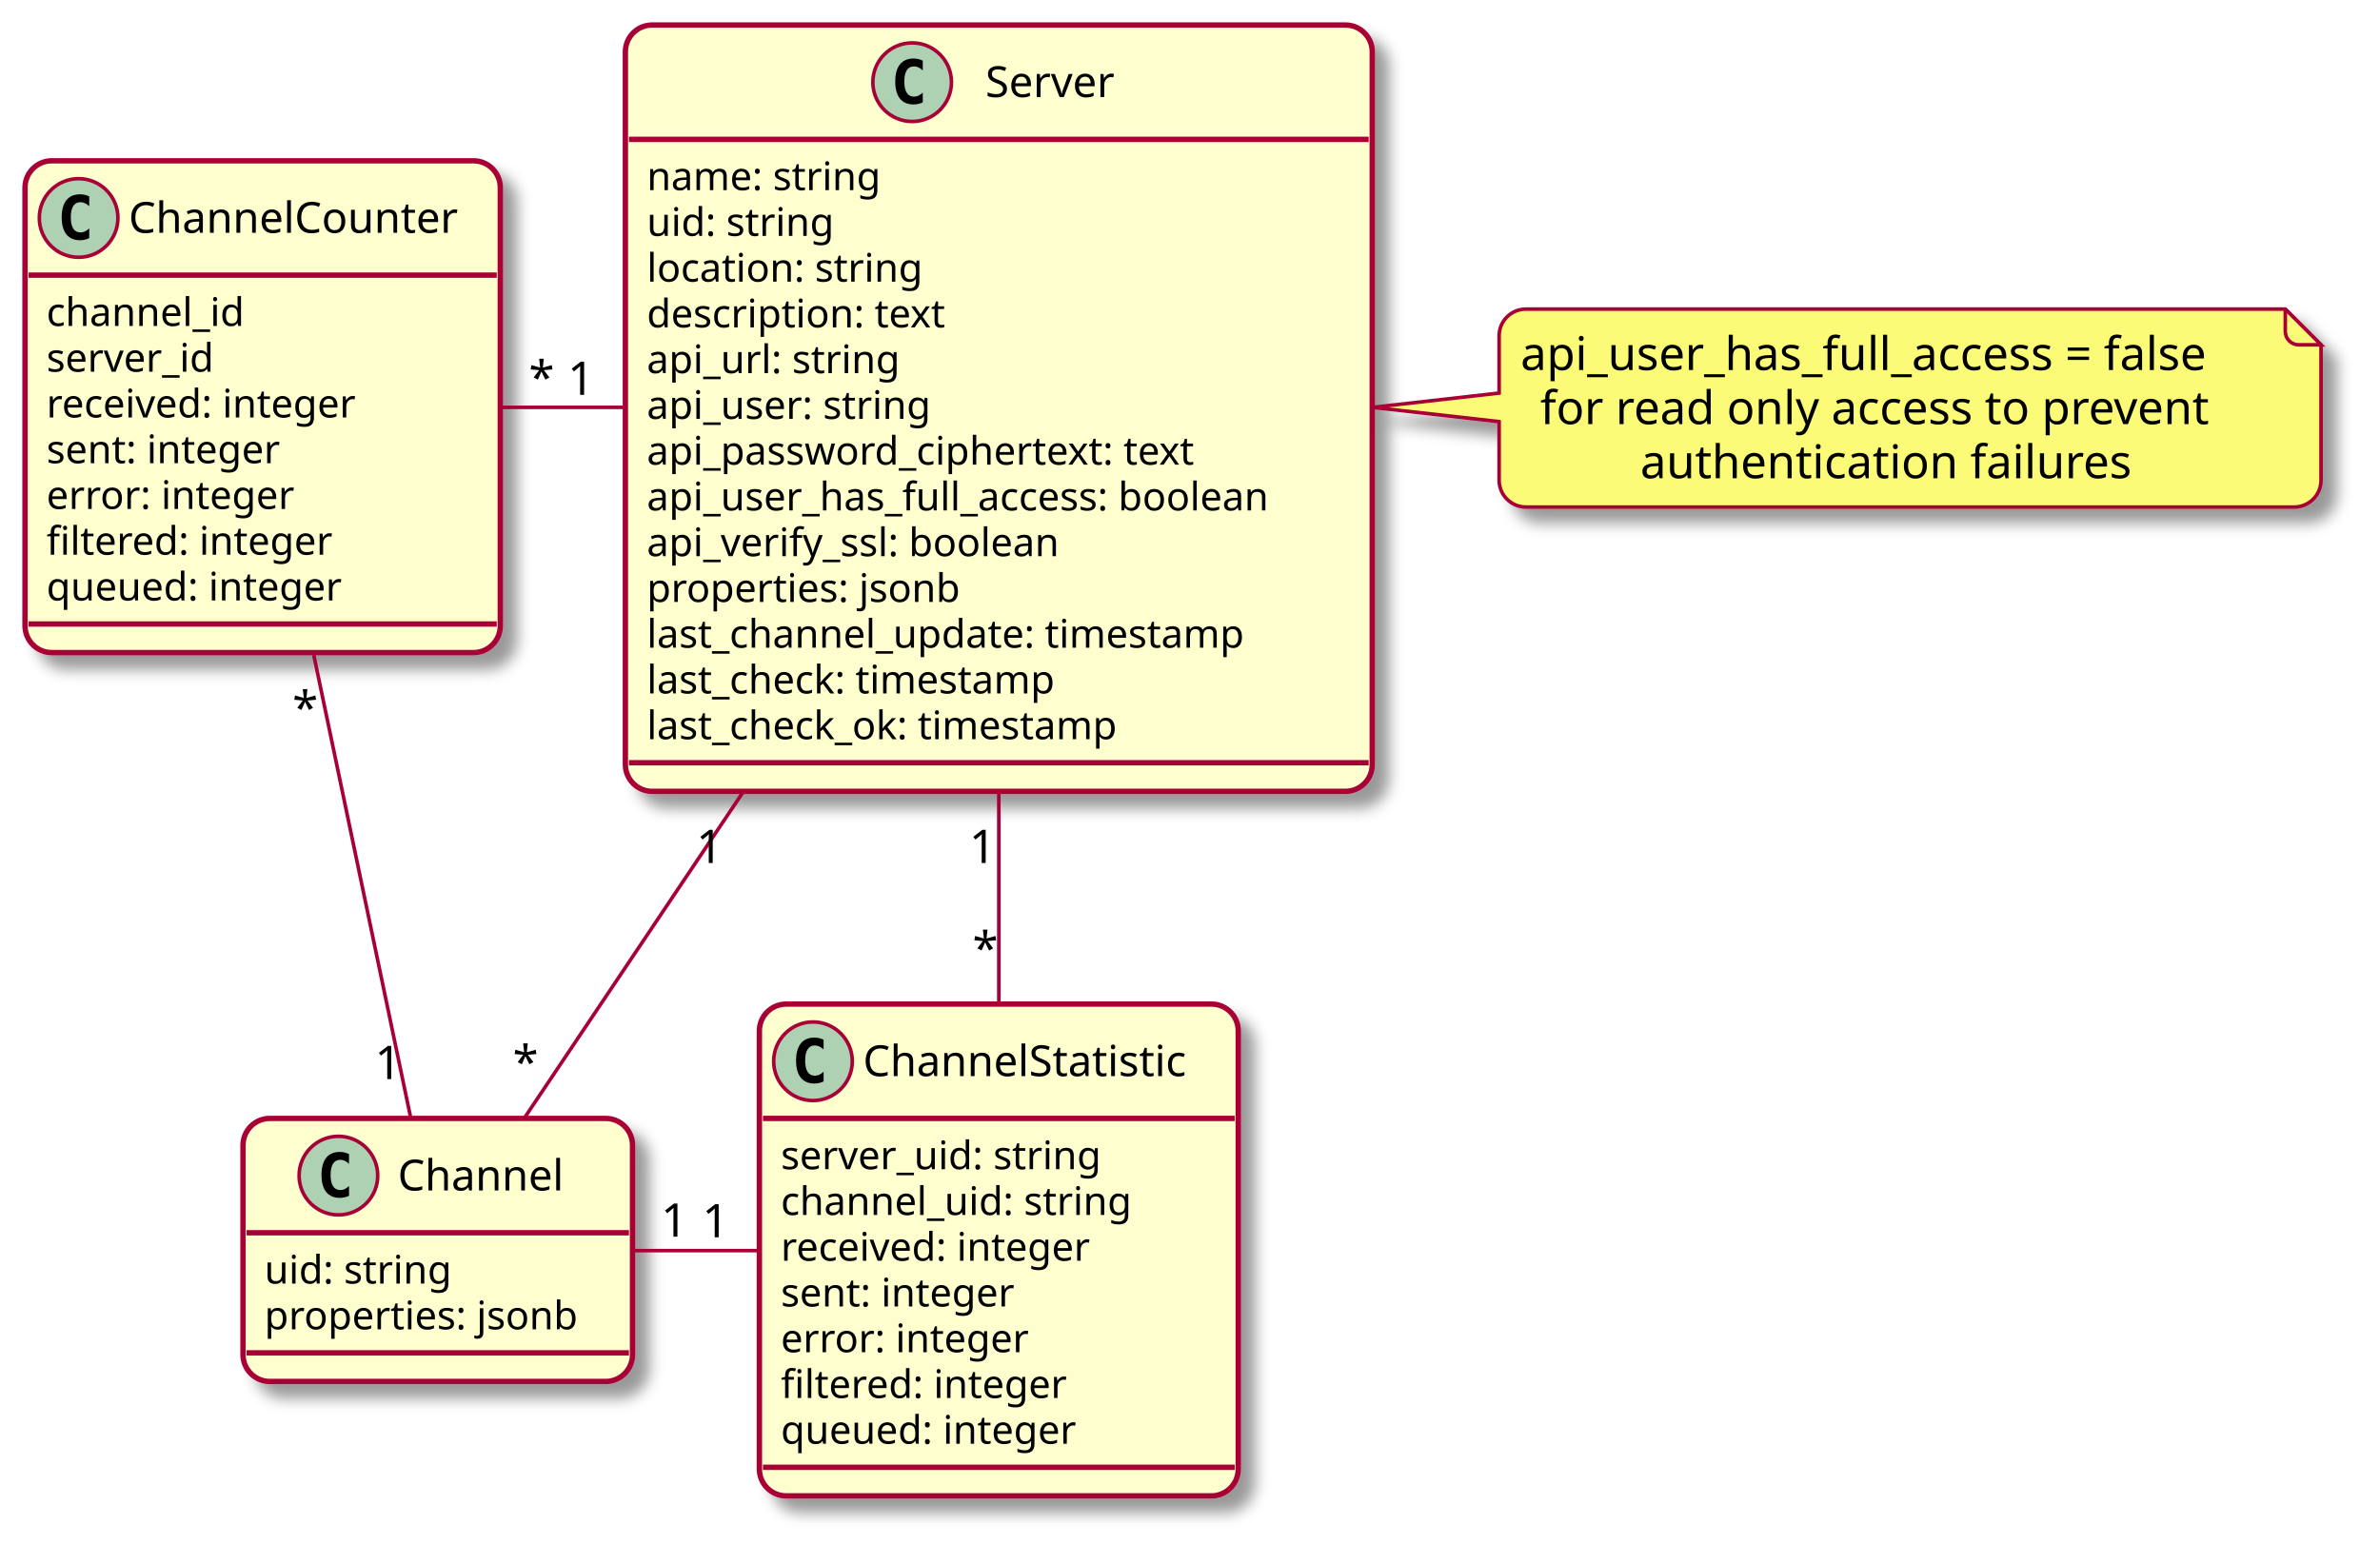
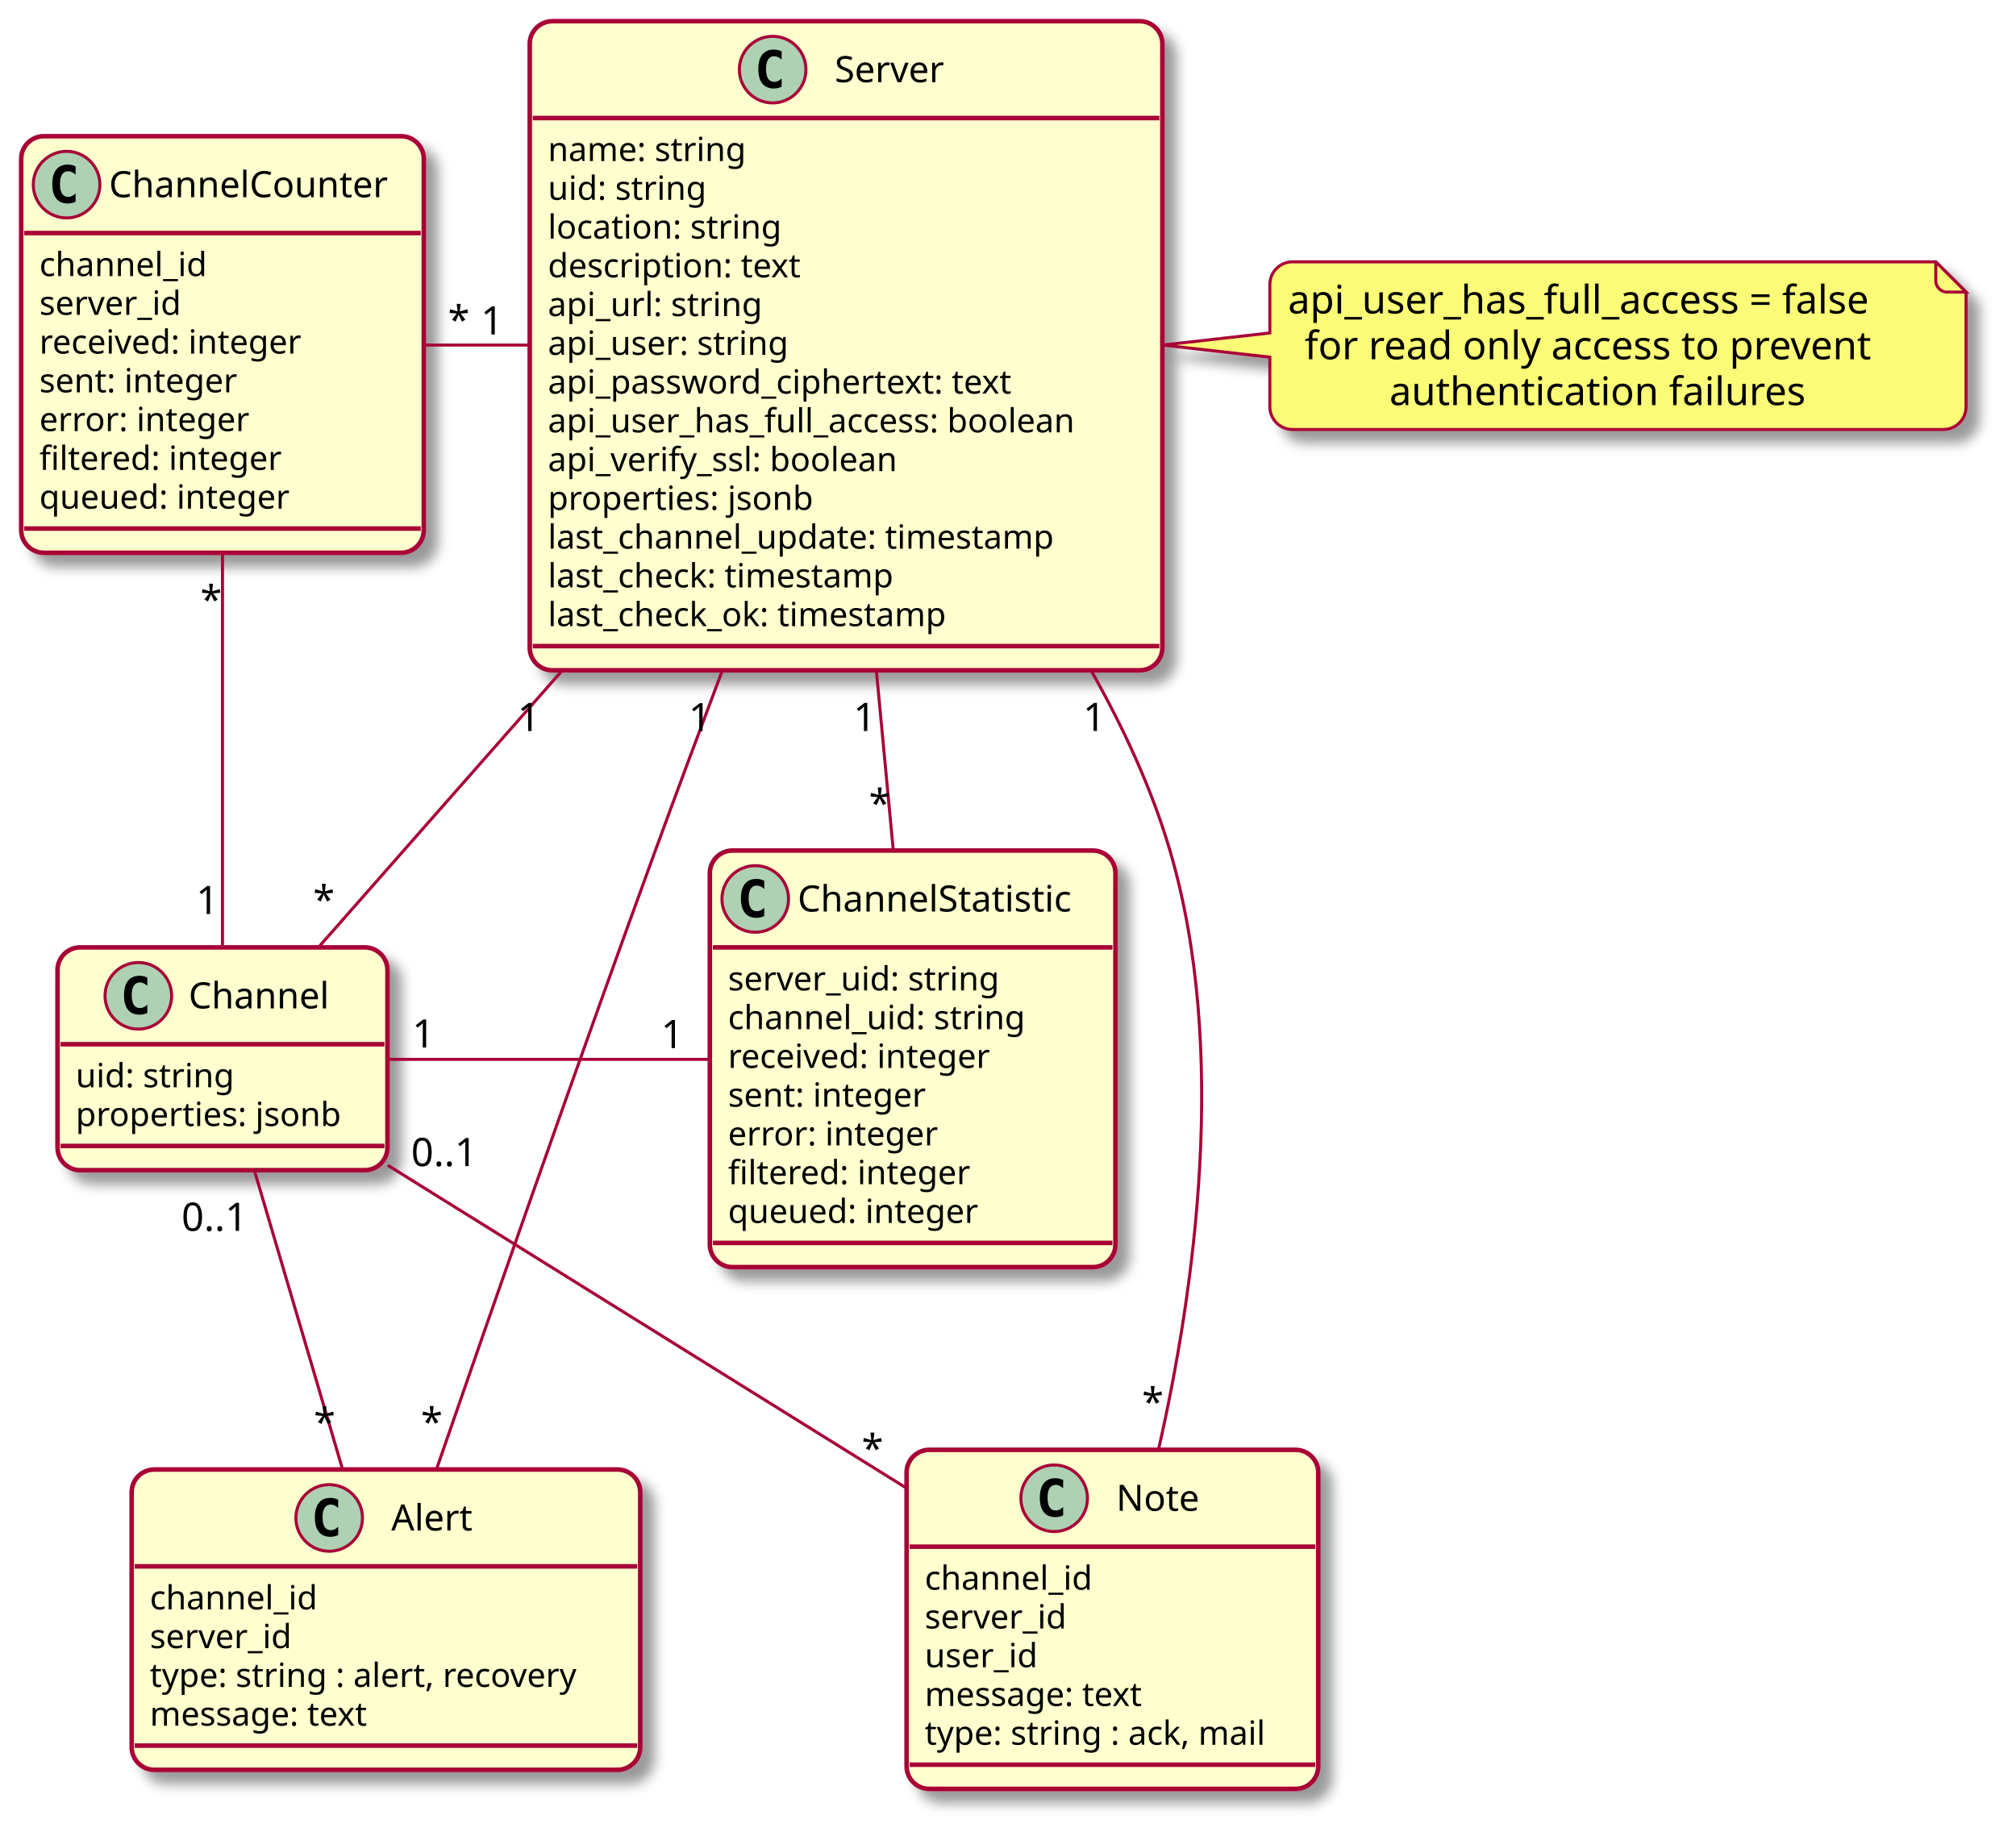
- <svg xmlns="http://www.w3.org/2000/svg" contentScriptType="application/ecmascript" contentStyleType="text/css" height="432px" preserveAspectRatio="none" style="width:666px;height:432px;background:#FFFFFF;" version="1.1" viewBox="0 0 666 432" width="666px" zoomAndPan="magnify">
+ <svg xmlns="http://www.w3.org/2000/svg" contentScriptType="application/ecmascript" contentStyleType="text/css" height="605px" preserveAspectRatio="none" style="width:666px;height:605px;background:#FFFFFF;" version="1.1" viewBox="0 0 666 605" width="666px" zoomAndPan="magnify">
  <defs>
-     <filter height="300%" id="f1nvx5xmjh4jcz" width="300%" x="-1" y="-1">
+     <filter height="300%" id="f7krjicmjsrvx" width="300%" x="-1" y="-1">
      <feGaussianBlur result="blurOut" stdDeviation="2.0" />
      <feColorMatrix in="blurOut" result="blurOut2" type="matrix" values="0 0 0 0 0 0 0 0 0 0 0 0 0 0 0 0 0 0 .4 0" />
      <feOffset dx="4.0" dy="4.0" in="blurOut2" result="blurOut3" />
      <feBlend in="SourceGraphic" in2="blurOut3" mode="normal" />
    </filter>
  </defs>
  <g>
-     <rect codeLine="5" fill="#FEFECE" filter="url(#f1nvx5xmjh4jcz)" height="214.461" id="Server" rx="7.5" ry="7.5" style="stroke:#A80036;stroke-width:1.5;" width="209" x="175" y="7" />
+     <rect codeLine="5" fill="#FEFECE" filter="url(#f7krjicmjsrvx)" height="214.461" id="Server" rx="7.5" ry="7.5" style="stroke:#A80036;stroke-width:1.5;" width="209" x="175" y="7" />
    <ellipse cx="255.25" cy="23" fill="#ADD1B2" rx="11" ry="11" style="stroke:#A80036;stroke-width:1.0;" />
    <path d="M258.219,28.641 Q257.641,28.938 257,29.078 Q256.359,29.234 255.656,29.234 Q253.156,29.234 251.828,27.594 Q250.516,25.938 250.516,22.812 Q250.516,19.688 251.828,18.031 Q253.156,16.375 255.656,16.375 Q256.359,16.375 257,16.531 Q257.656,16.688 258.219,16.984 L258.219,19.703 Q257.594,19.125 257,18.859 Q256.406,18.578 255.781,18.578 Q254.438,18.578 253.75,19.656 Q253.062,20.719 253.062,22.812 Q253.062,24.906 253.75,25.984 Q254.438,27.047 255.781,27.047 Q256.406,27.047 257,26.781 Q257.594,26.5 258.219,25.922 L258.219,28.641 Z " fill="#000000" />
    <text fill="#000000" font-family="sans-serif" font-size="12" lengthAdjust="spacing" textLength="40" x="275.75" y="27.154">Server</text>
    <line style="stroke:#A80036;stroke-width:1.5;" x1="176" x2="383" y1="39" y2="39" />
    <text fill="#000000" font-family="sans-serif" font-size="11" lengthAdjust="spacing" textLength="72" x="181" y="53.21">name: string</text>
    <text fill="#000000" font-family="sans-serif" font-size="11" lengthAdjust="spacing" textLength="57" x="181" y="66.015">uid: string</text>
    <text fill="#000000" font-family="sans-serif" font-size="11" lengthAdjust="spacing" textLength="84" x="181" y="78.82">location: string</text>
    <text fill="#000000" font-family="sans-serif" font-size="11" lengthAdjust="spacing" textLength="91" x="181" y="91.624">description: text</text>
    <text fill="#000000" font-family="sans-serif" font-size="11" lengthAdjust="spacing" textLength="78" x="181" y="104.429">api_url: string</text>
    <text fill="#000000" font-family="sans-serif" font-size="11" lengthAdjust="spacing" textLength="89" x="181" y="117.234">api_user: string</text>
    <text fill="#000000" font-family="sans-serif" font-size="11" lengthAdjust="spacing" textLength="169" x="181" y="130.039">api_password_ciphertext: text</text>
    <text fill="#000000" font-family="sans-serif" font-size="11" lengthAdjust="spacing" textLength="197" x="181" y="142.843">api_user_has_full_access: boolean</text>
    <text fill="#000000" font-family="sans-serif" font-size="11" lengthAdjust="spacing" textLength="129" x="181" y="155.648">api_verify_ssl: boolean</text>
    <text fill="#000000" font-family="sans-serif" font-size="11" lengthAdjust="spacing" textLength="97" x="181" y="168.453">properties: jsonb</text>
    <text fill="#000000" font-family="sans-serif" font-size="11" lengthAdjust="spacing" textLength="184" x="181" y="181.257">last_channel_update: timestamp</text>
    <text fill="#000000" font-family="sans-serif" font-size="11" lengthAdjust="spacing" textLength="127" x="181" y="194.062">last_check: timestamp</text>
    <text fill="#000000" font-family="sans-serif" font-size="11" lengthAdjust="spacing" textLength="146" x="181" y="206.867">last_check_ok: timestamp</text>
    <line style="stroke:#A80036;stroke-width:1.5;" x1="176" x2="383" y1="213.461" y2="213.461" />
-     <path d="M419.5,94 L419.5,110 L384.09,114 L419.5,118 L419.5,134.398 A7.5,7.5 0 0 0 427,141.898 L642,141.898 A7.5,7.5 0 0 0 649.5,134.398 L649.5,96.5 L639.5,86.5 L427,86.5 A7.5,7.5 0 0 0 419.5,94 " fill="#FBFB77" filter="url(#f1nvx5xmjh4jcz)" style="stroke:#A80036;stroke-width:1.0;" />
+     <path d="M419.5,94 L419.5,110 L384.09,114 L419.5,118 L419.5,134.398 A7.5,7.5 0 0 0 427,141.898 L642,141.898 A7.5,7.5 0 0 0 649.5,134.398 L649.5,96.5 L639.5,86.5 L427,86.5 A7.5,7.5 0 0 0 419.5,94 " fill="#FBFB77" filter="url(#f7krjicmjsrvx)" style="stroke:#A80036;stroke-width:1.0;" />
    <path d="M639.5,86.5 L639.5,92.75 A3.75,3.75 0 0 0 643.25,96.5 L649.5,96.5 L639.5,86.5 " fill="#FBFB77" style="stroke:#A80036;stroke-width:1.0;" />
    <text fill="#000000" font-family="sans-serif" font-size="13" lengthAdjust="spacing" textLength="209" x="425.5" y="103.567">api_user_has_full_access = false</text>
    <text fill="#000000" font-family="sans-serif" font-size="13" lengthAdjust="spacing" textLength="198" x="431" y="118.7">for read only access to prevent</text>
    <text fill="#000000" font-family="sans-serif" font-size="13" lengthAdjust="spacing" textLength="142" x="459" y="133.833">authentication failures</text>
-     <rect codeLine="26" fill="#FEFECE" filter="url(#f1nvx5xmjh4jcz)" height="73.609" id="Channel" rx="7.5" ry="7.5" style="stroke:#A80036;stroke-width:1.5;" width="109" x="68" y="313" />
-     <ellipse cx="94.7" cy="329" fill="#ADD1B2" rx="11" ry="11" style="stroke:#A80036;stroke-width:1.0;" />
-     <path d="M97.669,334.641 Q97.091,334.938 96.45,335.078 Q95.809,335.234 95.106,335.234 Q92.606,335.234 91.278,333.594 Q89.966,331.938 89.966,328.812 Q89.966,325.688 91.278,324.031 Q92.606,322.375 95.106,322.375 Q95.809,322.375 96.45,322.531 Q97.106,322.688 97.669,322.984 L97.669,325.703 Q97.044,325.125 96.45,324.859 Q95.856,324.578 95.231,324.578 Q93.888,324.578 93.2,325.656 Q92.513,326.719 92.513,328.812 Q92.513,330.906 93.2,331.984 Q93.888,333.047 95.231,333.047 Q95.856,333.047 96.45,332.781 Q97.044,332.5 97.669,331.922 L97.669,334.641 Z " fill="#000000" />
-     <text fill="#000000" font-family="sans-serif" font-size="12" lengthAdjust="spacing" textLength="51" x="111.3" y="333.154">Channel</text>
-     <line style="stroke:#A80036;stroke-width:1.5;" x1="69" x2="176" y1="345" y2="345" />
-     <text fill="#000000" font-family="sans-serif" font-size="11" lengthAdjust="spacing" textLength="57" x="74" y="359.21">uid: string</text>
-     <text fill="#000000" font-family="sans-serif" font-size="11" lengthAdjust="spacing" textLength="97" x="74" y="372.015">properties: jsonb</text>
-     <line style="stroke:#A80036;stroke-width:1.5;" x1="69" x2="176" y1="378.609" y2="378.609" />
-     <rect codeLine="31" fill="#FEFECE" filter="url(#f1nvx5xmjh4jcz)" height="137.633" id="ChannelStatistic" rx="7.5" ry="7.5" style="stroke:#A80036;stroke-width:1.5;" width="134" x="212.5" y="281" />
-     <ellipse cx="227.5" cy="297" fill="#ADD1B2" rx="11" ry="11" style="stroke:#A80036;stroke-width:1.0;" />
-     <path d="M230.469,302.641 Q229.891,302.938 229.25,303.078 Q228.609,303.234 227.906,303.234 Q225.406,303.234 224.078,301.594 Q222.766,299.938 222.766,296.812 Q222.766,293.688 224.078,292.031 Q225.406,290.375 227.906,290.375 Q228.609,290.375 229.25,290.531 Q229.906,290.688 230.469,290.984 L230.469,293.703 Q229.844,293.125 229.25,292.859 Q228.656,292.578 228.031,292.578 Q226.688,292.578 226,293.656 Q225.312,294.719 225.312,296.812 Q225.312,298.906 226,299.984 Q226.688,301.047 228.031,301.047 Q228.656,301.047 229.25,300.781 Q229.844,300.5 230.469,299.922 L230.469,302.641 Z " fill="#000000" />
-     <text fill="#000000" font-family="sans-serif" font-size="12" lengthAdjust="spacing" textLength="102" x="241.5" y="301.154">ChannelStatistic</text>
-     <line style="stroke:#A80036;stroke-width:1.5;" x1="213.5" x2="345.5" y1="313" y2="313" />
-     <text fill="#000000" font-family="sans-serif" font-size="11" lengthAdjust="spacing" textLength="100" x="218.5" y="327.21">server_uid: string</text>
-     <text fill="#000000" font-family="sans-serif" font-size="11" lengthAdjust="spacing" textLength="107" x="218.5" y="340.015">channel_uid: string</text>
-     <text fill="#000000" font-family="sans-serif" font-size="11" lengthAdjust="spacing" textLength="95" x="218.5" y="352.82">received: integer</text>
-     <text fill="#000000" font-family="sans-serif" font-size="11" lengthAdjust="spacing" textLength="72" x="218.5" y="365.625">sent: integer</text>
-     <text fill="#000000" font-family="sans-serif" font-size="11" lengthAdjust="spacing" textLength="76" x="218.5" y="378.429">error: integer</text>
-     <text fill="#000000" font-family="sans-serif" font-size="11" lengthAdjust="spacing" textLength="87" x="218.5" y="391.234">filtered: integer</text>
-     <text fill="#000000" font-family="sans-serif" font-size="11" lengthAdjust="spacing" textLength="89" x="218.5" y="404.039">queued: integer</text>
-     <line style="stroke:#A80036;stroke-width:1.5;" x1="213.5" x2="345.5" y1="410.633" y2="410.633" />
-     <rect codeLine="41" fill="#FEFECE" filter="url(#f1nvx5xmjh4jcz)" height="137.633" id="ChannelCounter" rx="7.5" ry="7.5" style="stroke:#A80036;stroke-width:1.5;" width="133" x="7" y="45" />
+     <rect codeLine="26" fill="#FEFECE" filter="url(#f7krjicmjsrvx)" height="73.609" id="Channel" rx="7.5" ry="7.5" style="stroke:#A80036;stroke-width:1.5;" width="109" x="19" y="313" />
+     <ellipse cx="45.7" cy="329" fill="#ADD1B2" rx="11" ry="11" style="stroke:#A80036;stroke-width:1.0;" />
+     <path d="M48.669,334.641 Q48.091,334.938 47.45,335.078 Q46.809,335.234 46.106,335.234 Q43.606,335.234 42.278,333.594 Q40.966,331.938 40.966,328.812 Q40.966,325.688 42.278,324.031 Q43.606,322.375 46.106,322.375 Q46.809,322.375 47.45,322.531 Q48.106,322.688 48.669,322.984 L48.669,325.703 Q48.044,325.125 47.45,324.859 Q46.856,324.578 46.231,324.578 Q44.888,324.578 44.2,325.656 Q43.513,326.719 43.513,328.812 Q43.513,330.906 44.2,331.984 Q44.888,333.047 46.231,333.047 Q46.856,333.047 47.45,332.781 Q48.044,332.5 48.669,331.922 L48.669,334.641 Z " fill="#000000" />
+     <text fill="#000000" font-family="sans-serif" font-size="12" lengthAdjust="spacing" textLength="51" x="62.3" y="333.154">Channel</text>
+     <line style="stroke:#A80036;stroke-width:1.5;" x1="20" x2="127" y1="345" y2="345" />
+     <text fill="#000000" font-family="sans-serif" font-size="11" lengthAdjust="spacing" textLength="57" x="25" y="359.21">uid: string</text>
+     <text fill="#000000" font-family="sans-serif" font-size="11" lengthAdjust="spacing" textLength="97" x="25" y="372.015">properties: jsonb</text>
+     <line style="stroke:#A80036;stroke-width:1.5;" x1="20" x2="127" y1="378.609" y2="378.609" />
+     <rect codeLine="31" fill="#FEFECE" filter="url(#f7krjicmjsrvx)" height="137.633" id="ChannelStatistic" rx="7.5" ry="7.5" style="stroke:#A80036;stroke-width:1.5;" width="134" x="234.5" y="281" />
+     <ellipse cx="249.5" cy="297" fill="#ADD1B2" rx="11" ry="11" style="stroke:#A80036;stroke-width:1.0;" />
+     <path d="M252.469,302.641 Q251.891,302.938 251.25,303.078 Q250.609,303.234 249.906,303.234 Q247.406,303.234 246.078,301.594 Q244.766,299.938 244.766,296.812 Q244.766,293.688 246.078,292.031 Q247.406,290.375 249.906,290.375 Q250.609,290.375 251.25,290.531 Q251.906,290.688 252.469,290.984 L252.469,293.703 Q251.844,293.125 251.25,292.859 Q250.656,292.578 250.031,292.578 Q248.688,292.578 248,293.656 Q247.312,294.719 247.312,296.812 Q247.312,298.906 248,299.984 Q248.688,301.047 250.031,301.047 Q250.656,301.047 251.25,300.781 Q251.844,300.5 252.469,299.922 L252.469,302.641 Z " fill="#000000" />
+     <text fill="#000000" font-family="sans-serif" font-size="12" lengthAdjust="spacing" textLength="102" x="263.5" y="301.154">ChannelStatistic</text>
+     <line style="stroke:#A80036;stroke-width:1.5;" x1="235.5" x2="367.5" y1="313" y2="313" />
+     <text fill="#000000" font-family="sans-serif" font-size="11" lengthAdjust="spacing" textLength="100" x="240.5" y="327.21">server_uid: string</text>
+     <text fill="#000000" font-family="sans-serif" font-size="11" lengthAdjust="spacing" textLength="107" x="240.5" y="340.015">channel_uid: string</text>
+     <text fill="#000000" font-family="sans-serif" font-size="11" lengthAdjust="spacing" textLength="95" x="240.5" y="352.82">received: integer</text>
+     <text fill="#000000" font-family="sans-serif" font-size="11" lengthAdjust="spacing" textLength="72" x="240.5" y="365.625">sent: integer</text>
+     <text fill="#000000" font-family="sans-serif" font-size="11" lengthAdjust="spacing" textLength="76" x="240.5" y="378.429">error: integer</text>
+     <text fill="#000000" font-family="sans-serif" font-size="11" lengthAdjust="spacing" textLength="87" x="240.5" y="391.234">filtered: integer</text>
+     <text fill="#000000" font-family="sans-serif" font-size="11" lengthAdjust="spacing" textLength="89" x="240.5" y="404.039">queued: integer</text>
+     <line style="stroke:#A80036;stroke-width:1.5;" x1="235.5" x2="367.5" y1="410.633" y2="410.633" />
+     <rect codeLine="41" fill="#FEFECE" filter="url(#f7krjicmjsrvx)" height="137.633" id="ChannelCounter" rx="7.5" ry="7.5" style="stroke:#A80036;stroke-width:1.5;" width="133" x="7" y="45" />
    <ellipse cx="22" cy="61" fill="#ADD1B2" rx="11" ry="11" style="stroke:#A80036;stroke-width:1.0;" />
    <path d="M24.969,66.641 Q24.391,66.938 23.75,67.078 Q23.109,67.234 22.406,67.234 Q19.906,67.234 18.578,65.594 Q17.266,63.938 17.266,60.812 Q17.266,57.688 18.578,56.031 Q19.906,54.375 22.406,54.375 Q23.109,54.375 23.75,54.531 Q24.406,54.688 24.969,54.984 L24.969,57.703 Q24.344,57.125 23.75,56.859 Q23.156,56.578 22.531,56.578 Q21.188,56.578 20.5,57.656 Q19.812,58.719 19.812,60.812 Q19.812,62.906 20.5,63.984 Q21.188,65.047 22.531,65.047 Q23.156,65.047 23.75,64.781 Q24.344,64.5 24.969,63.922 L24.969,66.641 Z " fill="#000000" />
    <text fill="#000000" font-family="sans-serif" font-size="12" lengthAdjust="spacing" textLength="101" x="36" y="65.154">ChannelCounter</text>
    <line style="stroke:#A80036;stroke-width:1.5;" x1="8" x2="139" y1="77" y2="77" />
    <text fill="#000000" font-family="sans-serif" font-size="11" lengthAdjust="spacing" textLength="60" x="13" y="91.21">channel_id</text>
    <text fill="#000000" font-family="sans-serif" font-size="11" lengthAdjust="spacing" textLength="53" x="13" y="104.015">server_id</text>
    <text fill="#000000" font-family="sans-serif" font-size="11" lengthAdjust="spacing" textLength="95" x="13" y="116.82">received: integer</text>
    <text fill="#000000" font-family="sans-serif" font-size="11" lengthAdjust="spacing" textLength="72" x="13" y="129.625">sent: integer</text>
    <text fill="#000000" font-family="sans-serif" font-size="11" lengthAdjust="spacing" textLength="76" x="13" y="142.429">error: integer</text>
    <text fill="#000000" font-family="sans-serif" font-size="11" lengthAdjust="spacing" textLength="87" x="13" y="155.234">filtered: integer</text>
    <text fill="#000000" font-family="sans-serif" font-size="11" lengthAdjust="spacing" textLength="89" x="13" y="168.039">queued: integer</text>
    <line style="stroke:#A80036;stroke-width:1.5;" x1="8" x2="139" y1="174.633" y2="174.633" />
-     <path codeLine="51" d="M208.35,221.05 C186.2,254.06 163.26,288.24 146.68,312.97 " fill="none" id="Server-Channel" style="stroke:#A80036;stroke-width:1.0;" />
-     <text fill="#000000" font-family="sans-serif" font-size="13" lengthAdjust="spacing" textLength="8" x="194.831" y="241.517">1</text>
-     <text fill="#000000" font-family="sans-serif" font-size="13" lengthAdjust="spacing" textLength="7" x="143.493" y="301.875">*</text>
-     <path codeLine="52" d="M279.5,221.05 C279.5,241.36 279.5,262.12 279.5,280.85 " fill="none" id="Server-ChannelStatistic" style="stroke:#A80036;stroke-width:1.0;" />
-     <text fill="#000000" font-family="sans-serif" font-size="13" lengthAdjust="spacing" textLength="8" x="271.206" y="241.517">1</text>
-     <text fill="#000000" font-family="sans-serif" font-size="13" lengthAdjust="spacing" textLength="7" x="272.139" y="270.038">*</text>
-     <path codeLine="53" d="M177.08,350 C188.82,350 200.55,350 212.29,350 " fill="none" id="Channel-ChannelStatistic" style="stroke:#A80036;stroke-width:1.0;" />
-     <text fill="#000000" font-family="sans-serif" font-size="13" lengthAdjust="spacing" textLength="8" x="184.952" y="346.094">1</text>
-     <text fill="#000000" font-family="sans-serif" font-size="13" lengthAdjust="spacing" textLength="8" x="196.501" y="346.274">1</text>
-     <path codeLine="54" d="M140.29,114 C151.8,114 163.31,114 174.82,114 " fill="none" id="ChannelCounter-Server" style="stroke:#A80036;stroke-width:1.0;" />
+     <rect codeLine="51" fill="#FEFECE" filter="url(#f7krjicmjsrvx)" height="99.219" id="Alert" rx="7.5" ry="7.5" style="stroke:#A80036;stroke-width:1.5;" width="168" x="43.5" y="485.5" />
+     <ellipse cx="108.75" cy="501.5" fill="#ADD1B2" rx="11" ry="11" style="stroke:#A80036;stroke-width:1.0;" />
+     <path d="M111.719,507.141 Q111.141,507.438 110.5,507.578 Q109.859,507.734 109.156,507.734 Q106.656,507.734 105.328,506.094 Q104.016,504.438 104.016,501.312 Q104.016,498.188 105.328,496.531 Q106.656,494.875 109.156,494.875 Q109.859,494.875 110.5,495.031 Q111.156,495.188 111.719,495.484 L111.719,498.203 Q111.094,497.625 110.5,497.359 Q109.906,497.078 109.281,497.078 Q107.938,497.078 107.25,498.156 Q106.562,499.219 106.562,501.312 Q106.562,503.406 107.25,504.484 Q107.938,505.547 109.281,505.547 Q109.906,505.547 110.5,505.281 Q111.094,505 111.719,504.422 L111.719,507.141 Z " fill="#000000" />
+     <text fill="#000000" font-family="sans-serif" font-size="12" lengthAdjust="spacing" textLength="29" x="129.25" y="505.654">Alert</text>
+     <line style="stroke:#A80036;stroke-width:1.5;" x1="44.5" x2="210.5" y1="517.5" y2="517.5" />
+     <text fill="#000000" font-family="sans-serif" font-size="11" lengthAdjust="spacing" textLength="60" x="49.5" y="531.71">channel_id</text>
+     <text fill="#000000" font-family="sans-serif" font-size="11" lengthAdjust="spacing" textLength="53" x="49.5" y="544.515">server_id</text>
+     <text fill="#000000" font-family="sans-serif" font-size="11" lengthAdjust="spacing" textLength="156" x="49.5" y="557.32">type: string : alert, recovery</text>
+     <text fill="#000000" font-family="sans-serif" font-size="11" lengthAdjust="spacing" textLength="81" x="49.5" y="570.125">message: text</text>
+     <line style="stroke:#A80036;stroke-width:1.5;" x1="44.5" x2="210.5" y1="576.719" y2="576.719" />
+     <rect codeLine="58" fill="#FEFECE" filter="url(#f7krjicmjsrvx)" height="112.023" id="Note" rx="7.5" ry="7.5" style="stroke:#A80036;stroke-width:1.5;" width="136" x="299.5" y="479" />
+     <ellipse cx="348.25" cy="495" fill="#ADD1B2" rx="11" ry="11" style="stroke:#A80036;stroke-width:1.0;" />
+     <path d="M351.219,500.641 Q350.641,500.938 350,501.078 Q349.359,501.234 348.656,501.234 Q346.156,501.234 344.828,499.594 Q343.516,497.938 343.516,494.812 Q343.516,491.688 344.828,490.031 Q346.156,488.375 348.656,488.375 Q349.359,488.375 350,488.531 Q350.656,488.688 351.219,488.984 L351.219,491.703 Q350.594,491.125 350,490.859 Q349.406,490.578 348.781,490.578 Q347.438,490.578 346.75,491.656 Q346.062,492.719 346.062,494.812 Q346.062,496.906 346.75,497.984 Q347.438,499.047 348.781,499.047 Q349.406,499.047 350,498.781 Q350.594,498.5 351.219,497.922 L351.219,500.641 Z " fill="#000000" />
+     <text fill="#000000" font-family="sans-serif" font-size="12" lengthAdjust="spacing" textLength="30" x="368.75" y="499.154">Note</text>
+     <line style="stroke:#A80036;stroke-width:1.5;" x1="300.5" x2="434.5" y1="511" y2="511" />
+     <text fill="#000000" font-family="sans-serif" font-size="11" lengthAdjust="spacing" textLength="60" x="305.5" y="525.21">channel_id</text>
+     <text fill="#000000" font-family="sans-serif" font-size="11" lengthAdjust="spacing" textLength="53" x="305.5" y="538.015">server_id</text>
+     <text fill="#000000" font-family="sans-serif" font-size="11" lengthAdjust="spacing" textLength="42" x="305.5" y="550.82">user_id</text>
+     <text fill="#000000" font-family="sans-serif" font-size="11" lengthAdjust="spacing" textLength="81" x="305.5" y="563.625">message: text</text>
+     <text fill="#000000" font-family="sans-serif" font-size="11" lengthAdjust="spacing" textLength="124" x="305.5" y="576.429">type: string : ack, mail</text>
+     <line style="stroke:#A80036;stroke-width:1.5;" x1="300.5" x2="434.5" y1="583.023" y2="583.023" />
+     <path codeLine="66" d="M186.14,221.05 C157.08,254.06 126.99,288.24 105.22,312.97 " fill="none" id="Server-Channel" style="stroke:#A80036;stroke-width:1.0;" />
+     <text fill="#000000" font-family="sans-serif" font-size="13" lengthAdjust="spacing" textLength="8" x="170.99" y="241.517">1</text>
+     <text fill="#000000" font-family="sans-serif" font-size="13" lengthAdjust="spacing" textLength="7" x="103.423" y="301.875">*</text>
+     <path codeLine="67" d="M289.47,221.05 C291.38,241.36 293.33,262.12 295.09,280.85 " fill="none" id="Server-ChannelStatistic" style="stroke:#A80036;stroke-width:1.0;" />
+     <text fill="#000000" font-family="sans-serif" font-size="13" lengthAdjust="spacing" textLength="8" x="281.908" y="241.517">1</text>
+     <text fill="#000000" font-family="sans-serif" font-size="13" lengthAdjust="spacing" textLength="7" x="287.068" y="270.038">*</text>
+     <path codeLine="68" d="M128.27,350 C163.57,350 198.87,350 234.17,350 " fill="none" id="Channel-ChannelStatistic" style="stroke:#A80036;stroke-width:1.0;" />
+     <text fill="#000000" font-family="sans-serif" font-size="13" lengthAdjust="spacing" textLength="8" x="136.167" y="346.094">1</text>
+     <text fill="#000000" font-family="sans-serif" font-size="13" lengthAdjust="spacing" textLength="8" x="218.368" y="346.274">1</text>
+     <path codeLine="69" d="M140.29,114 C151.8,114 163.31,114 174.82,114 " fill="none" id="ChannelCounter-Server" style="stroke:#A80036;stroke-width:1.0;" />
    <text fill="#000000" font-family="sans-serif" font-size="13" lengthAdjust="spacing" textLength="7" x="147.978" y="110.274">*</text>
    <text fill="#000000" font-family="sans-serif" font-size="13" lengthAdjust="spacing" textLength="8" x="158.839" y="110.504">1</text>
-     <path codeLine="55" d="M87.8,183.31 C96.67,225.67 107.71,278.39 114.93,312.83 " fill="none" id="ChannelCounter-Channel" style="stroke:#A80036;stroke-width:1.0;" />
-     <text fill="#000000" font-family="sans-serif" font-size="13" lengthAdjust="spacing" textLength="7" x="81.829" y="202.722">*</text>
-     <text fill="#000000" font-family="sans-serif" font-size="13" lengthAdjust="spacing" textLength="8" x="104.869" y="301.987">1</text>
+     <path codeLine="70" d="M73.5,183.31 C73.5,225.67 73.5,278.39 73.5,312.83 " fill="none" id="ChannelCounter-Channel" style="stroke:#A80036;stroke-width:1.0;" />
+     <text fill="#000000" font-family="sans-serif" font-size="13" lengthAdjust="spacing" textLength="7" x="66.166" y="202.722">*</text>
+     <text fill="#000000" font-family="sans-serif" font-size="13" lengthAdjust="spacing" textLength="8" x="64.787" y="301.987">1</text>
+     <path codeLine="71" d="M238.78,221.12 C231.29,240.99 223.59,261.6 216.5,281 C190.6,351.84 161.84,434.34 144.21,485.37 " fill="none" id="Server-Alert" style="stroke:#A80036;stroke-width:1.0;" />
+     <text fill="#000000" font-family="sans-serif" font-size="13" lengthAdjust="spacing" textLength="8" x="227.496" y="241.592">1</text>
+     <text fill="#000000" font-family="sans-serif" font-size="13" lengthAdjust="spacing" textLength="7" x="139.068" y="474.397">*</text>
+     <path codeLine="72" d="M84.17,387.15 C92.47,415.28 104.06,454.58 113.17,485.44 " fill="none" id="Channel-Alert" style="stroke:#A80036;stroke-width:1.0;" />
+     <text fill="#000000" font-family="sans-serif" font-size="13" lengthAdjust="spacing" textLength="24" x="59.95" y="406.655">0..1</text>
+     <text fill="#000000" font-family="sans-serif" font-size="13" lengthAdjust="spacing" textLength="7" x="103.663" y="474.477">*</text>
+     <path codeLine="73" d="M360.37,221.37 C371.13,240.35 380.5,260.61 386.5,281 C405.9,346.92 394.6,426.45 382.81,478.52 " fill="none" id="Server-Note" style="stroke:#A80036;stroke-width:1.0;" />
+     <text fill="#000000" font-family="sans-serif" font-size="13" lengthAdjust="spacing" textLength="8" x="357.775" y="241.502">1</text>
+     <text fill="#000000" font-family="sans-serif" font-size="13" lengthAdjust="spacing" textLength="7" x="377.249" y="467.796">*</text>
+     <path codeLine="74" d="M128.11,384.99 C176.52,415.12 247.4,459.24 299.48,491.66 " fill="none" id="Channel-Note" style="stroke:#A80036;stroke-width:1.0;" />
+     <text fill="#000000" font-family="sans-serif" font-size="13" lengthAdjust="spacing" textLength="24" x="135.812" y="385.266">0..1</text>
+     <text fill="#000000" font-family="sans-serif" font-size="13" lengthAdjust="spacing" textLength="7" x="284.658" y="483.172">*</text>
  </g>
</svg>
